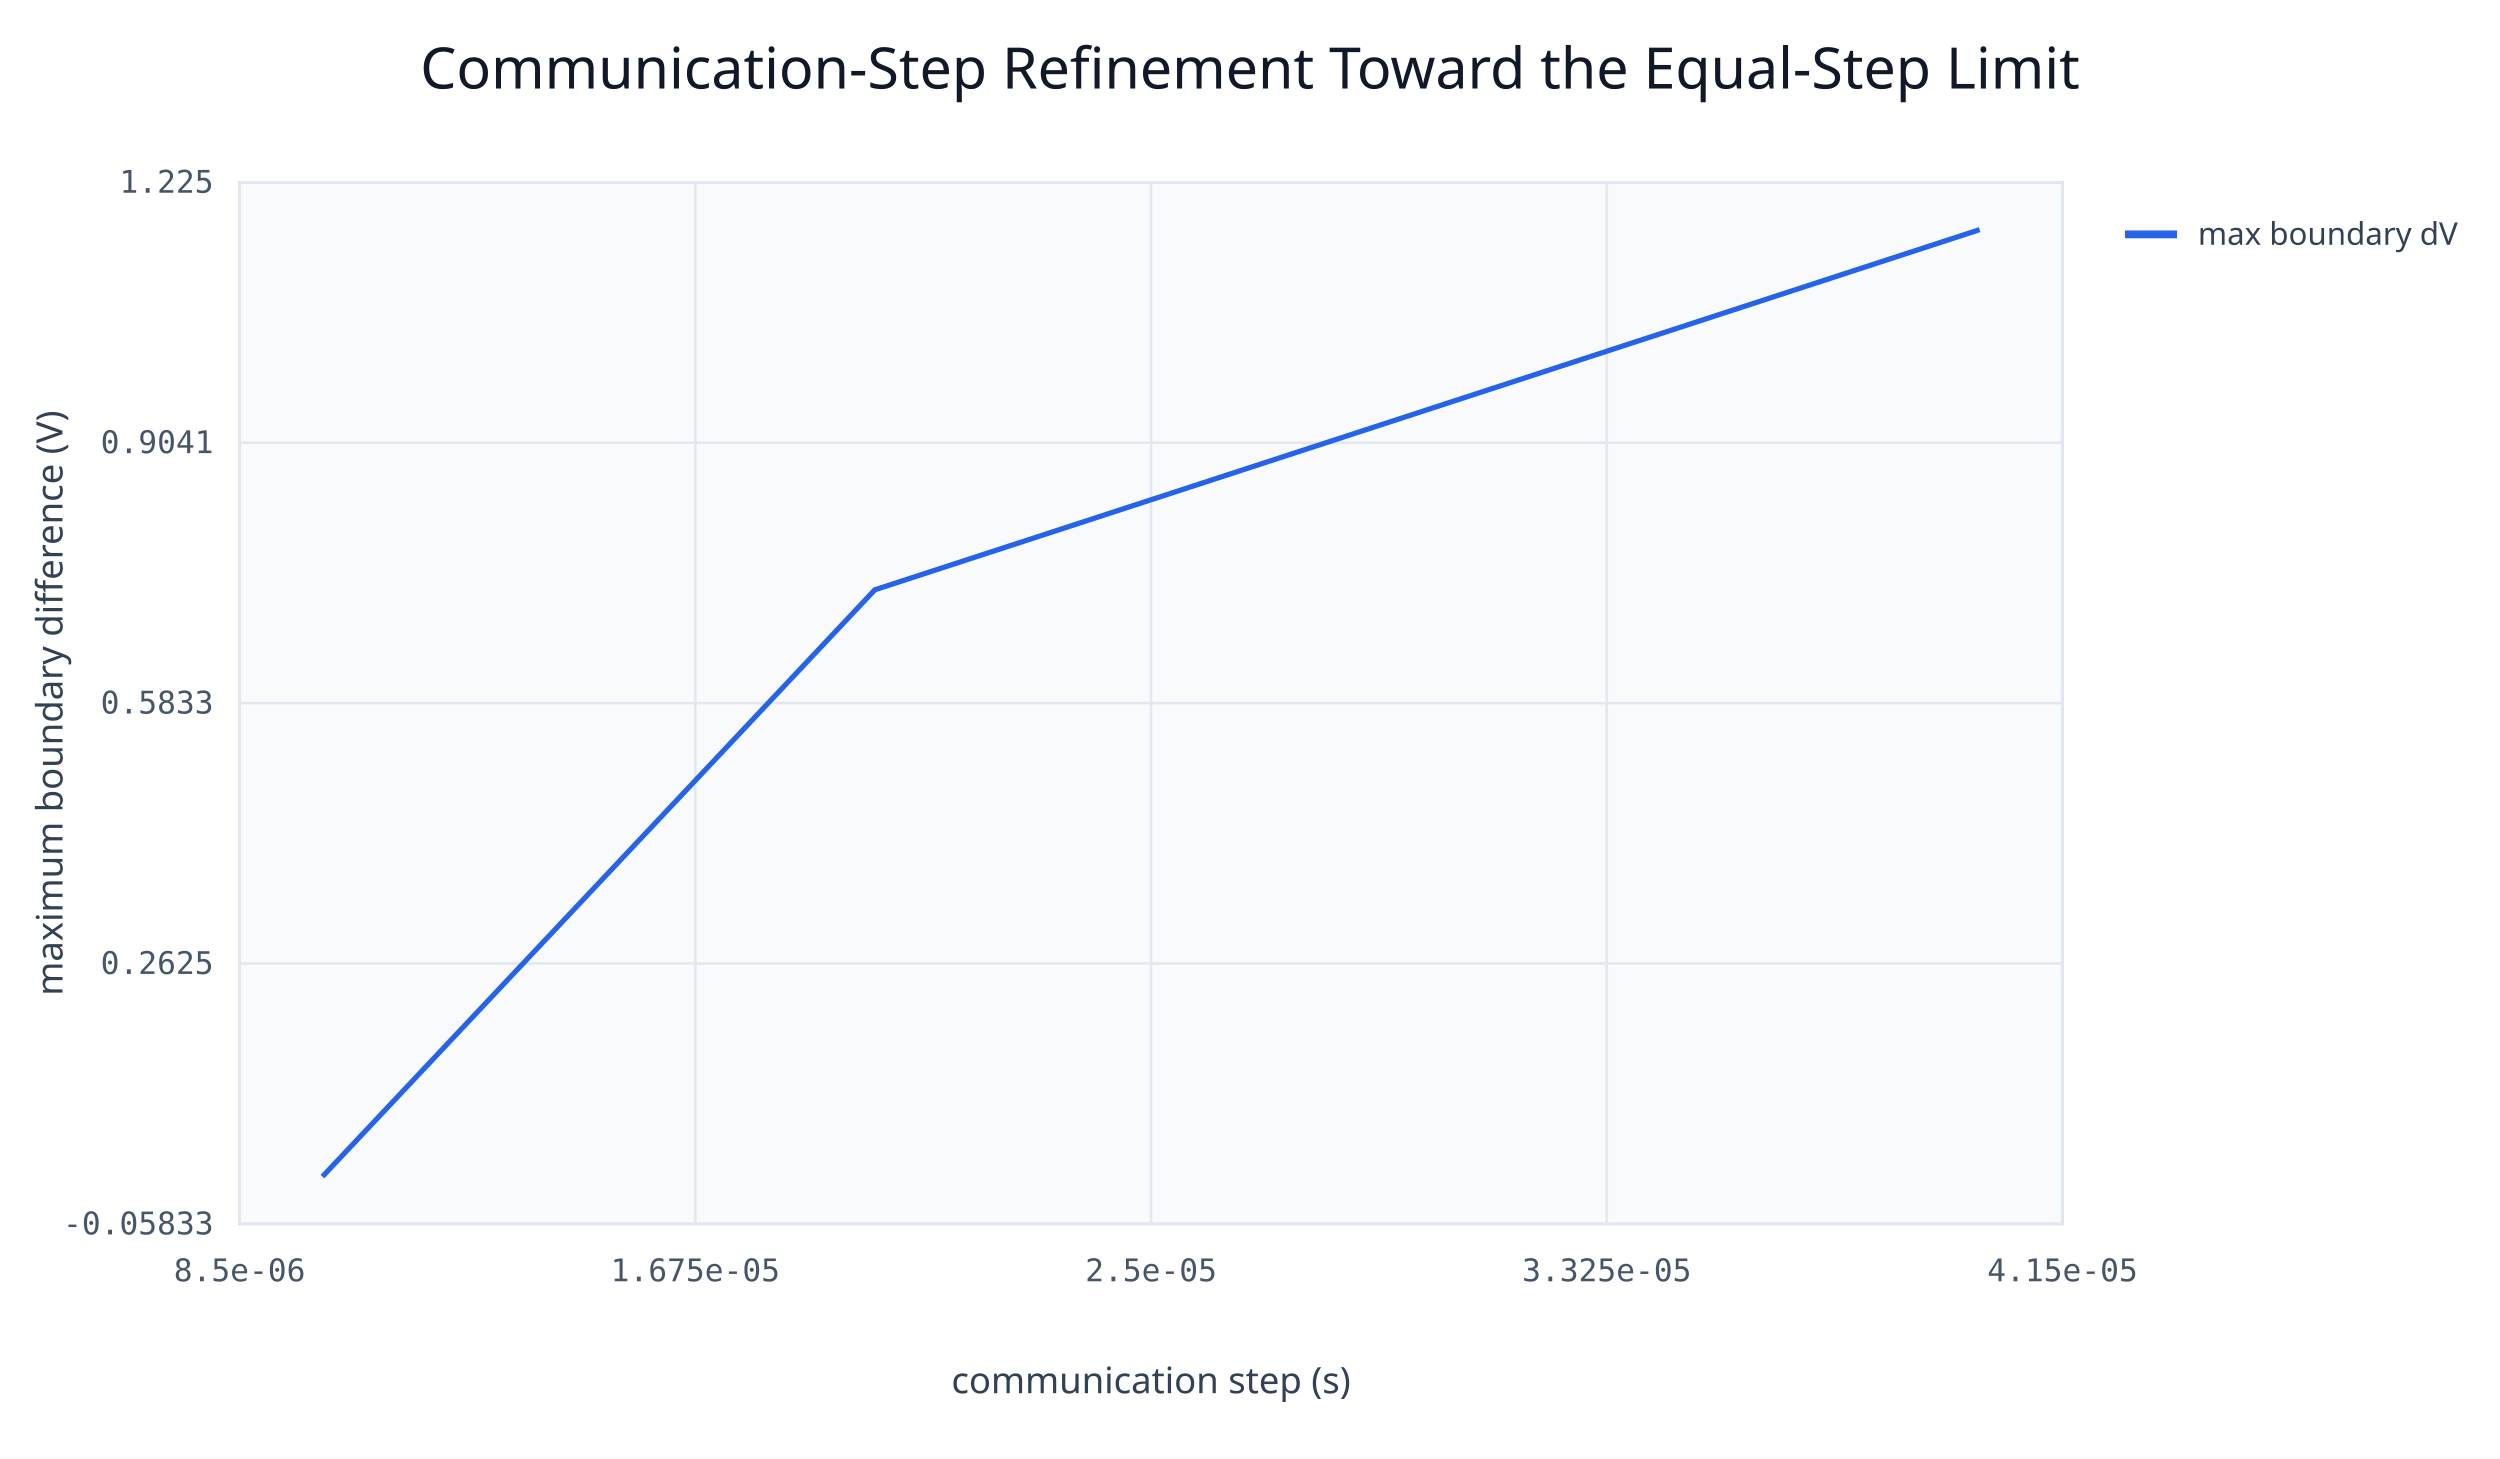
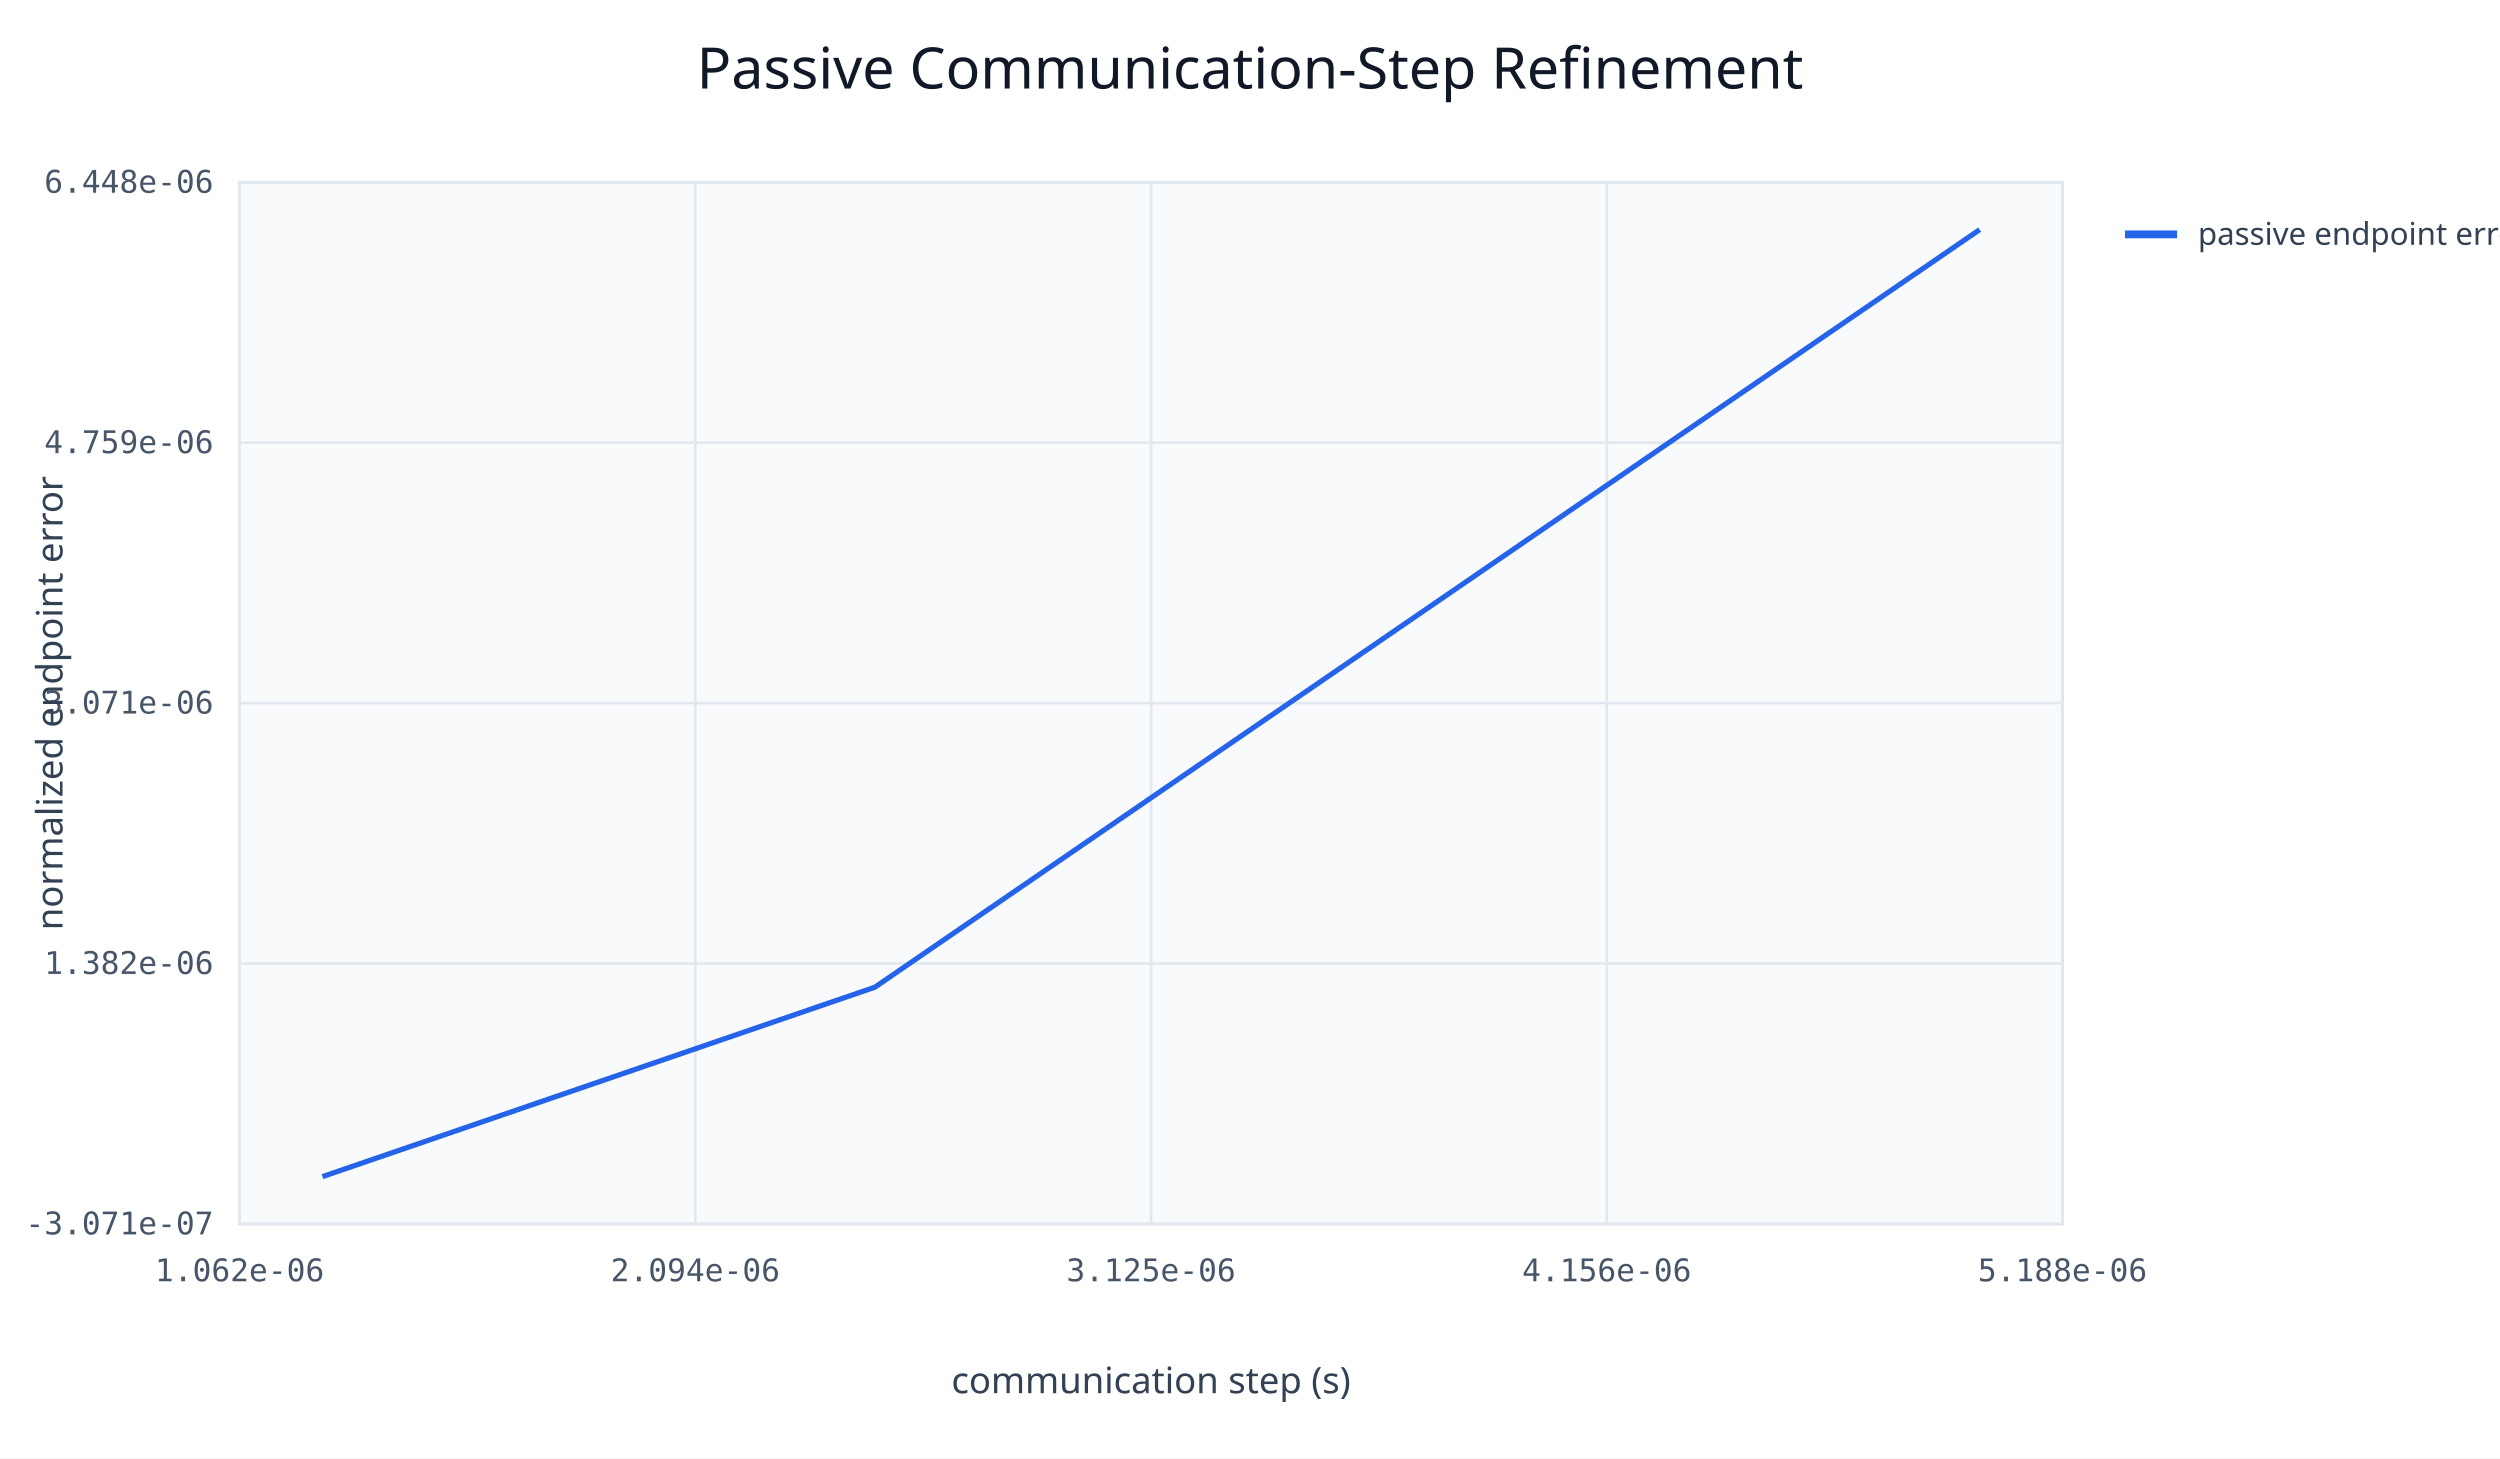
<svg xmlns="http://www.w3.org/2000/svg" width="960" height="560" viewBox="0 0 960 560">
  <rect width="960" height="560" fill="#ffffff" />
-   <text x="480" y="34" text-anchor="middle" font-family="sans-serif" font-size="22" fill="#111827">Communication-Step Refinement Toward the Equal-Step Limit</text>
+   <text x="480" y="34" text-anchor="middle" font-family="sans-serif" font-size="22" fill="#111827">Passive Communication-Step Refinement</text>
  <rect x="92.0" y="70.0" width="700.0" height="400.0" fill="#f8fafc" stroke="#cbd5e1" />
  <line x1="92.0" y1="70.0" x2="792.0" y2="70.0" stroke="#e2e8f0" />
-   <text x="82.0" y="74.0" text-anchor="end" font-family="monospace" font-size="12" fill="#475569">1.225</text>
+   <text x="82.0" y="74.0" text-anchor="end" font-family="monospace" font-size="12" fill="#475569">6.448e-06</text>
  <line x1="92.0" y1="170.0" x2="792.0" y2="170.0" stroke="#e2e8f0" />
-   <text x="82.0" y="174.0" text-anchor="end" font-family="monospace" font-size="12" fill="#475569">0.9041</text>
+   <text x="82.0" y="174.0" text-anchor="end" font-family="monospace" font-size="12" fill="#475569">4.759e-06</text>
  <line x1="92.0" y1="270.0" x2="792.0" y2="270.0" stroke="#e2e8f0" />
-   <text x="82.0" y="274.0" text-anchor="end" font-family="monospace" font-size="12" fill="#475569">0.5833</text>
+   <text x="82.0" y="274.0" text-anchor="end" font-family="monospace" font-size="12" fill="#475569">3.071e-06</text>
  <line x1="92.0" y1="370.0" x2="792.0" y2="370.0" stroke="#e2e8f0" />
-   <text x="82.0" y="374.0" text-anchor="end" font-family="monospace" font-size="12" fill="#475569">0.2625</text>
+   <text x="82.0" y="374.0" text-anchor="end" font-family="monospace" font-size="12" fill="#475569">1.382e-06</text>
  <line x1="92.0" y1="470.0" x2="792.0" y2="470.0" stroke="#e2e8f0" />
-   <text x="82.0" y="474.0" text-anchor="end" font-family="monospace" font-size="12" fill="#475569">-0.05833</text>
+   <text x="82.0" y="474.0" text-anchor="end" font-family="monospace" font-size="12" fill="#475569">-3.071e-07</text>
  <line x1="92.0" y1="70.0" x2="92.0" y2="470.0" stroke="#e2e8f0" />
-   <text x="92.0" y="492.0" text-anchor="middle" font-family="monospace" font-size="12" fill="#475569">8.5e-06</text>
+   <text x="92.0" y="492.0" text-anchor="middle" font-family="monospace" font-size="12" fill="#475569">1.062e-06</text>
  <line x1="267.0" y1="70.0" x2="267.0" y2="470.0" stroke="#e2e8f0" />
-   <text x="267.0" y="492.0" text-anchor="middle" font-family="monospace" font-size="12" fill="#475569">1.675e-05</text>
+   <text x="267.0" y="492.0" text-anchor="middle" font-family="monospace" font-size="12" fill="#475569">2.094e-06</text>
  <line x1="442.0" y1="70.0" x2="442.0" y2="470.0" stroke="#e2e8f0" />
-   <text x="442.0" y="492.0" text-anchor="middle" font-family="monospace" font-size="12" fill="#475569">2.5e-05</text>
+   <text x="442.0" y="492.0" text-anchor="middle" font-family="monospace" font-size="12" fill="#475569">3.125e-06</text>
  <line x1="617.0" y1="70.0" x2="617.0" y2="470.0" stroke="#e2e8f0" />
-   <text x="617.0" y="492.0" text-anchor="middle" font-family="monospace" font-size="12" fill="#475569">3.325e-05</text>
+   <text x="617.0" y="492.0" text-anchor="middle" font-family="monospace" font-size="12" fill="#475569">4.156e-06</text>
  <line x1="792.0" y1="70.0" x2="792.0" y2="470.0" stroke="#e2e8f0" />
-   <text x="792.0" y="492.0" text-anchor="middle" font-family="monospace" font-size="12" fill="#475569">4.15e-05</text>
-   <polyline points="123.818,451.818 335.939,226.479 760.182,88.182" fill="none" stroke="#2563eb" stroke-width="2" />
+   <text x="792.0" y="492.0" text-anchor="middle" font-family="monospace" font-size="12" fill="#475569">5.188e-06</text>
+   <polyline points="123.818,451.818 335.939,379.091 760.182,88.182" fill="none" stroke="#2563eb" stroke-width="2" />
  <text x="442.0" y="535" text-anchor="middle" font-family="sans-serif" font-size="14" fill="#334155">communication step (s)</text>
-   <text x="24" y="270.0" text-anchor="middle" transform="rotate(-90 24 270.0)" font-family="sans-serif" font-size="14" fill="#334155">maximum boundary difference (V)</text>
+   <text x="24" y="270.0" text-anchor="middle" transform="rotate(-90 24 270.0)" font-family="sans-serif" font-size="14" fill="#334155">normalized endpoint error</text>
  <line x1="816.0" y1="90.0" x2="836.0" y2="90.0" stroke="#2563eb" stroke-width="3" />
-   <text x="844.0" y="94.0" font-family="sans-serif" font-size="12" fill="#334155">max boundary dV</text>
+   <text x="844.0" y="94.0" font-family="sans-serif" font-size="12" fill="#334155">passive endpoint error</text>
</svg>
